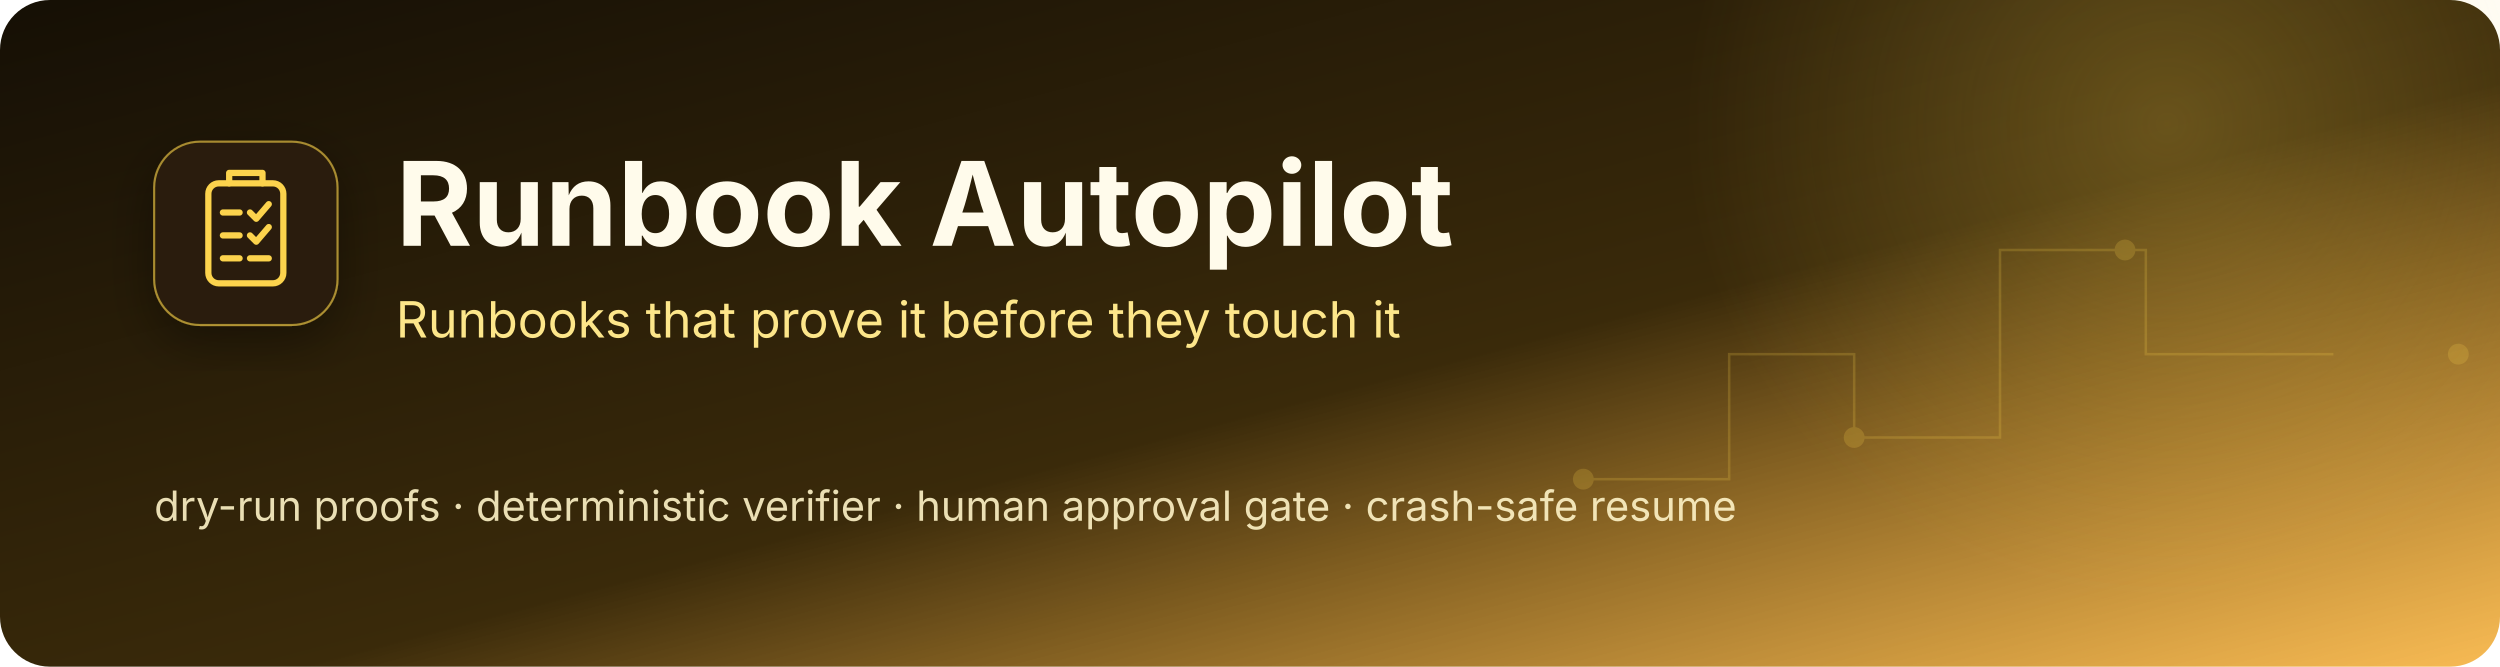
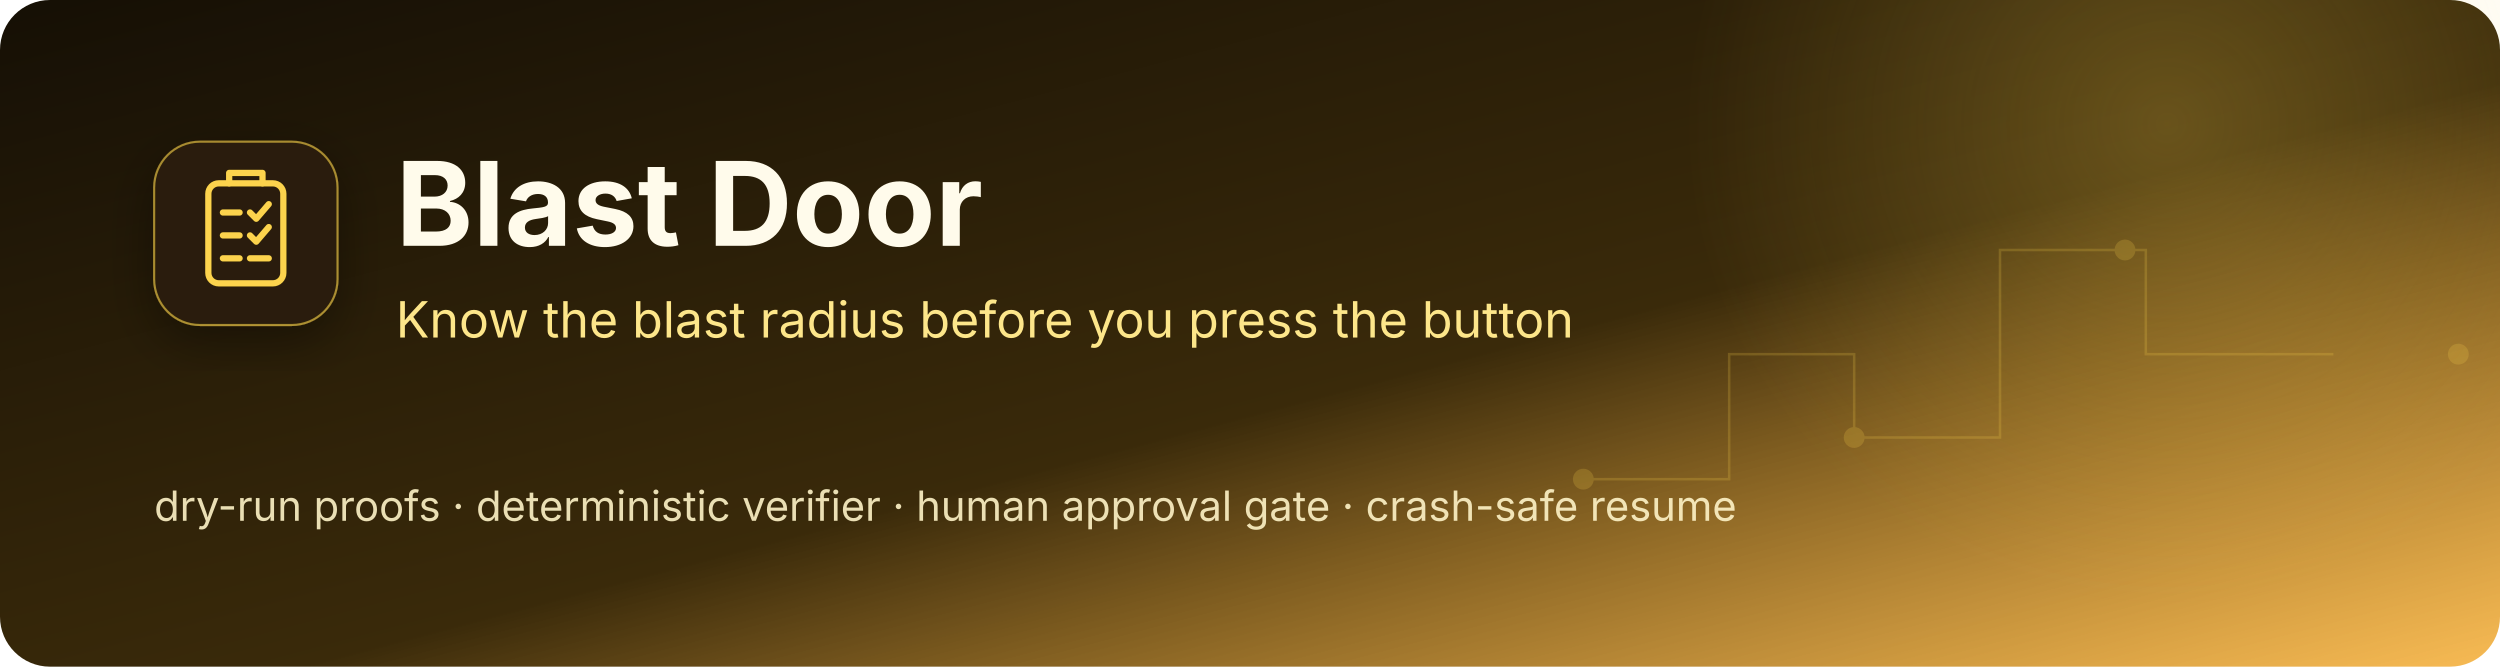
<svg xmlns="http://www.w3.org/2000/svg" viewBox="0 0 1200 320" role="img" aria-labelledby="title description">
  <defs>
    <linearGradient id="bg" x1="0" y1="0" x2="1" y2="1">
      <stop offset="0" stop-color="#150f05" />
      <stop offset="0.56" stop-color="#3a2a0a" />
      <stop offset="1" stop-color="#f59e0b" stop-opacity=".7" />
    </linearGradient>
    <radialGradient id="glow">
      <stop offset="0" stop-color="#fcd34d" stop-opacity=".25" />
      <stop offset="1" stop-color="#fcd34d" stop-opacity="0" />
    </radialGradient>
    <filter id="shadow" x="-25%" y="-25%" width="150%" height="150%">
      <feDropShadow dx="0" dy="8" stdDeviation="12" flood-color="#0f0a03" flood-opacity=".38" />
    </filter>
  </defs>
  <rect width="1200" height="320" rx="24" fill="url(#bg)" />
  <circle cx="1040" cy="60" r="230" fill="url(#glow)" />
  <g opacity=".2" fill="none" stroke="#fcd34d" stroke-width="1.2">
    <path d="M760 230h70v-60h60v40h70v-90h70v50h90" />
    <g fill="#fcd34d" stroke="none">
      <circle cx="760" cy="230" r="5" />
      <circle cx="890" cy="210" r="5" />
      <circle cx="1020" cy="120" r="5" />
      <circle cx="1180" cy="170" r="5" />
    </g>
  </g>
  <g transform="translate(74 68)" filter="url(#shadow)">
    <rect width="88" height="88" rx="22" fill="#2b1f08" stroke="#fcd34d" stroke-opacity=".6" />
    <g fill="none" stroke="#fcd34d" stroke-width="3" stroke-linecap="round" stroke-linejoin="round">
      <rect x="26" y="20" width="36" height="48" rx="5" />
      <path d="M36 20v-5h16v5" />
      <path d="M33 34h8M33 45h8M33 56h8" />
      <path d="M46 34l3 3 6-7M46 45l3 3 6-7" />
      <path d="M46 56h9" />
    </g>
  </g>
-   <text x="190" y="118" fill="#fffbeb" font-family="Inter, -apple-system, Segoe UI, sans-serif" font-size="56" font-weight="700">Runbook Autopilot</text>
-   <text x="190" y="162" fill="#fde68a" font-family="Inter, -apple-system, Segoe UI, sans-serif" font-size="24">Runbooks that prove it before they touch it</text>
+   <text x="190" y="118" fill="#fffbeb" font-family="Inter, -apple-system, Segoe UI, sans-serif" font-size="56" font-weight="700">Blast Door</text>
+   <text x="190" y="162" fill="#fde68a" font-family="Inter, -apple-system, Segoe UI, sans-serif" font-size="24">Know the blast radius before you press the button</text>
  <text x="74" y="250" fill="#fef3c7" font-family="Inter, -apple-system, Segoe UI, sans-serif" font-size="20" opacity=".9">dry-run proofs  ·  deterministic verifier  ·  human approval gate  ·  crash-safe resume</text>
</svg>
